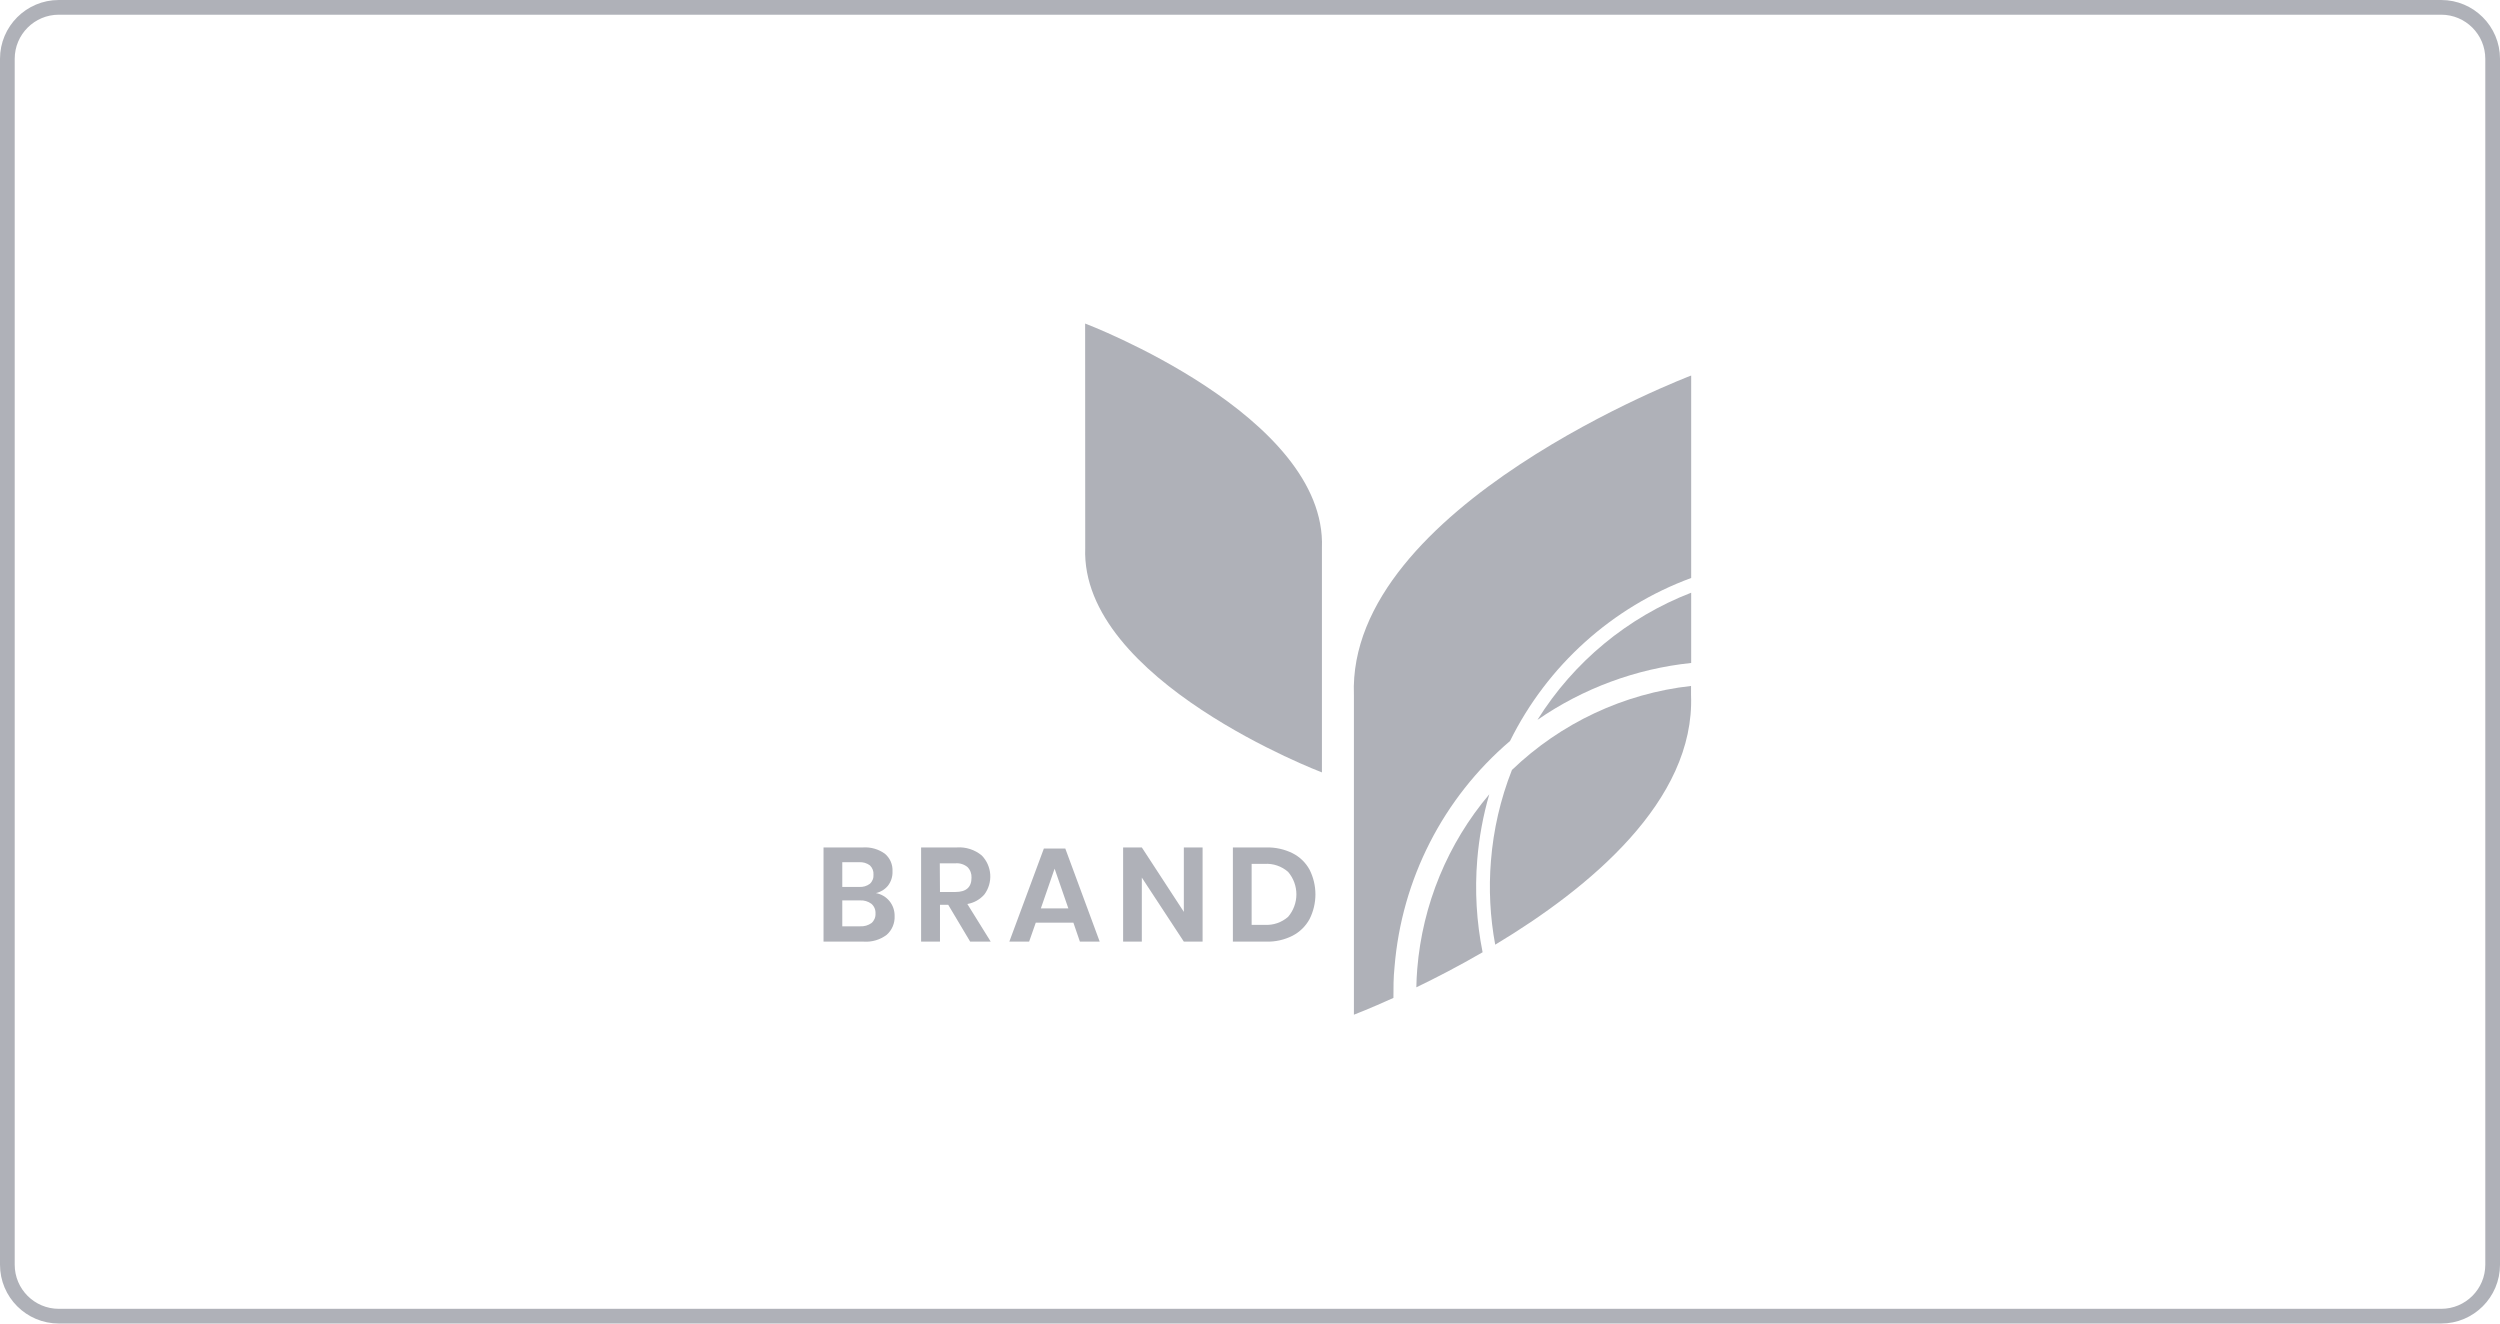
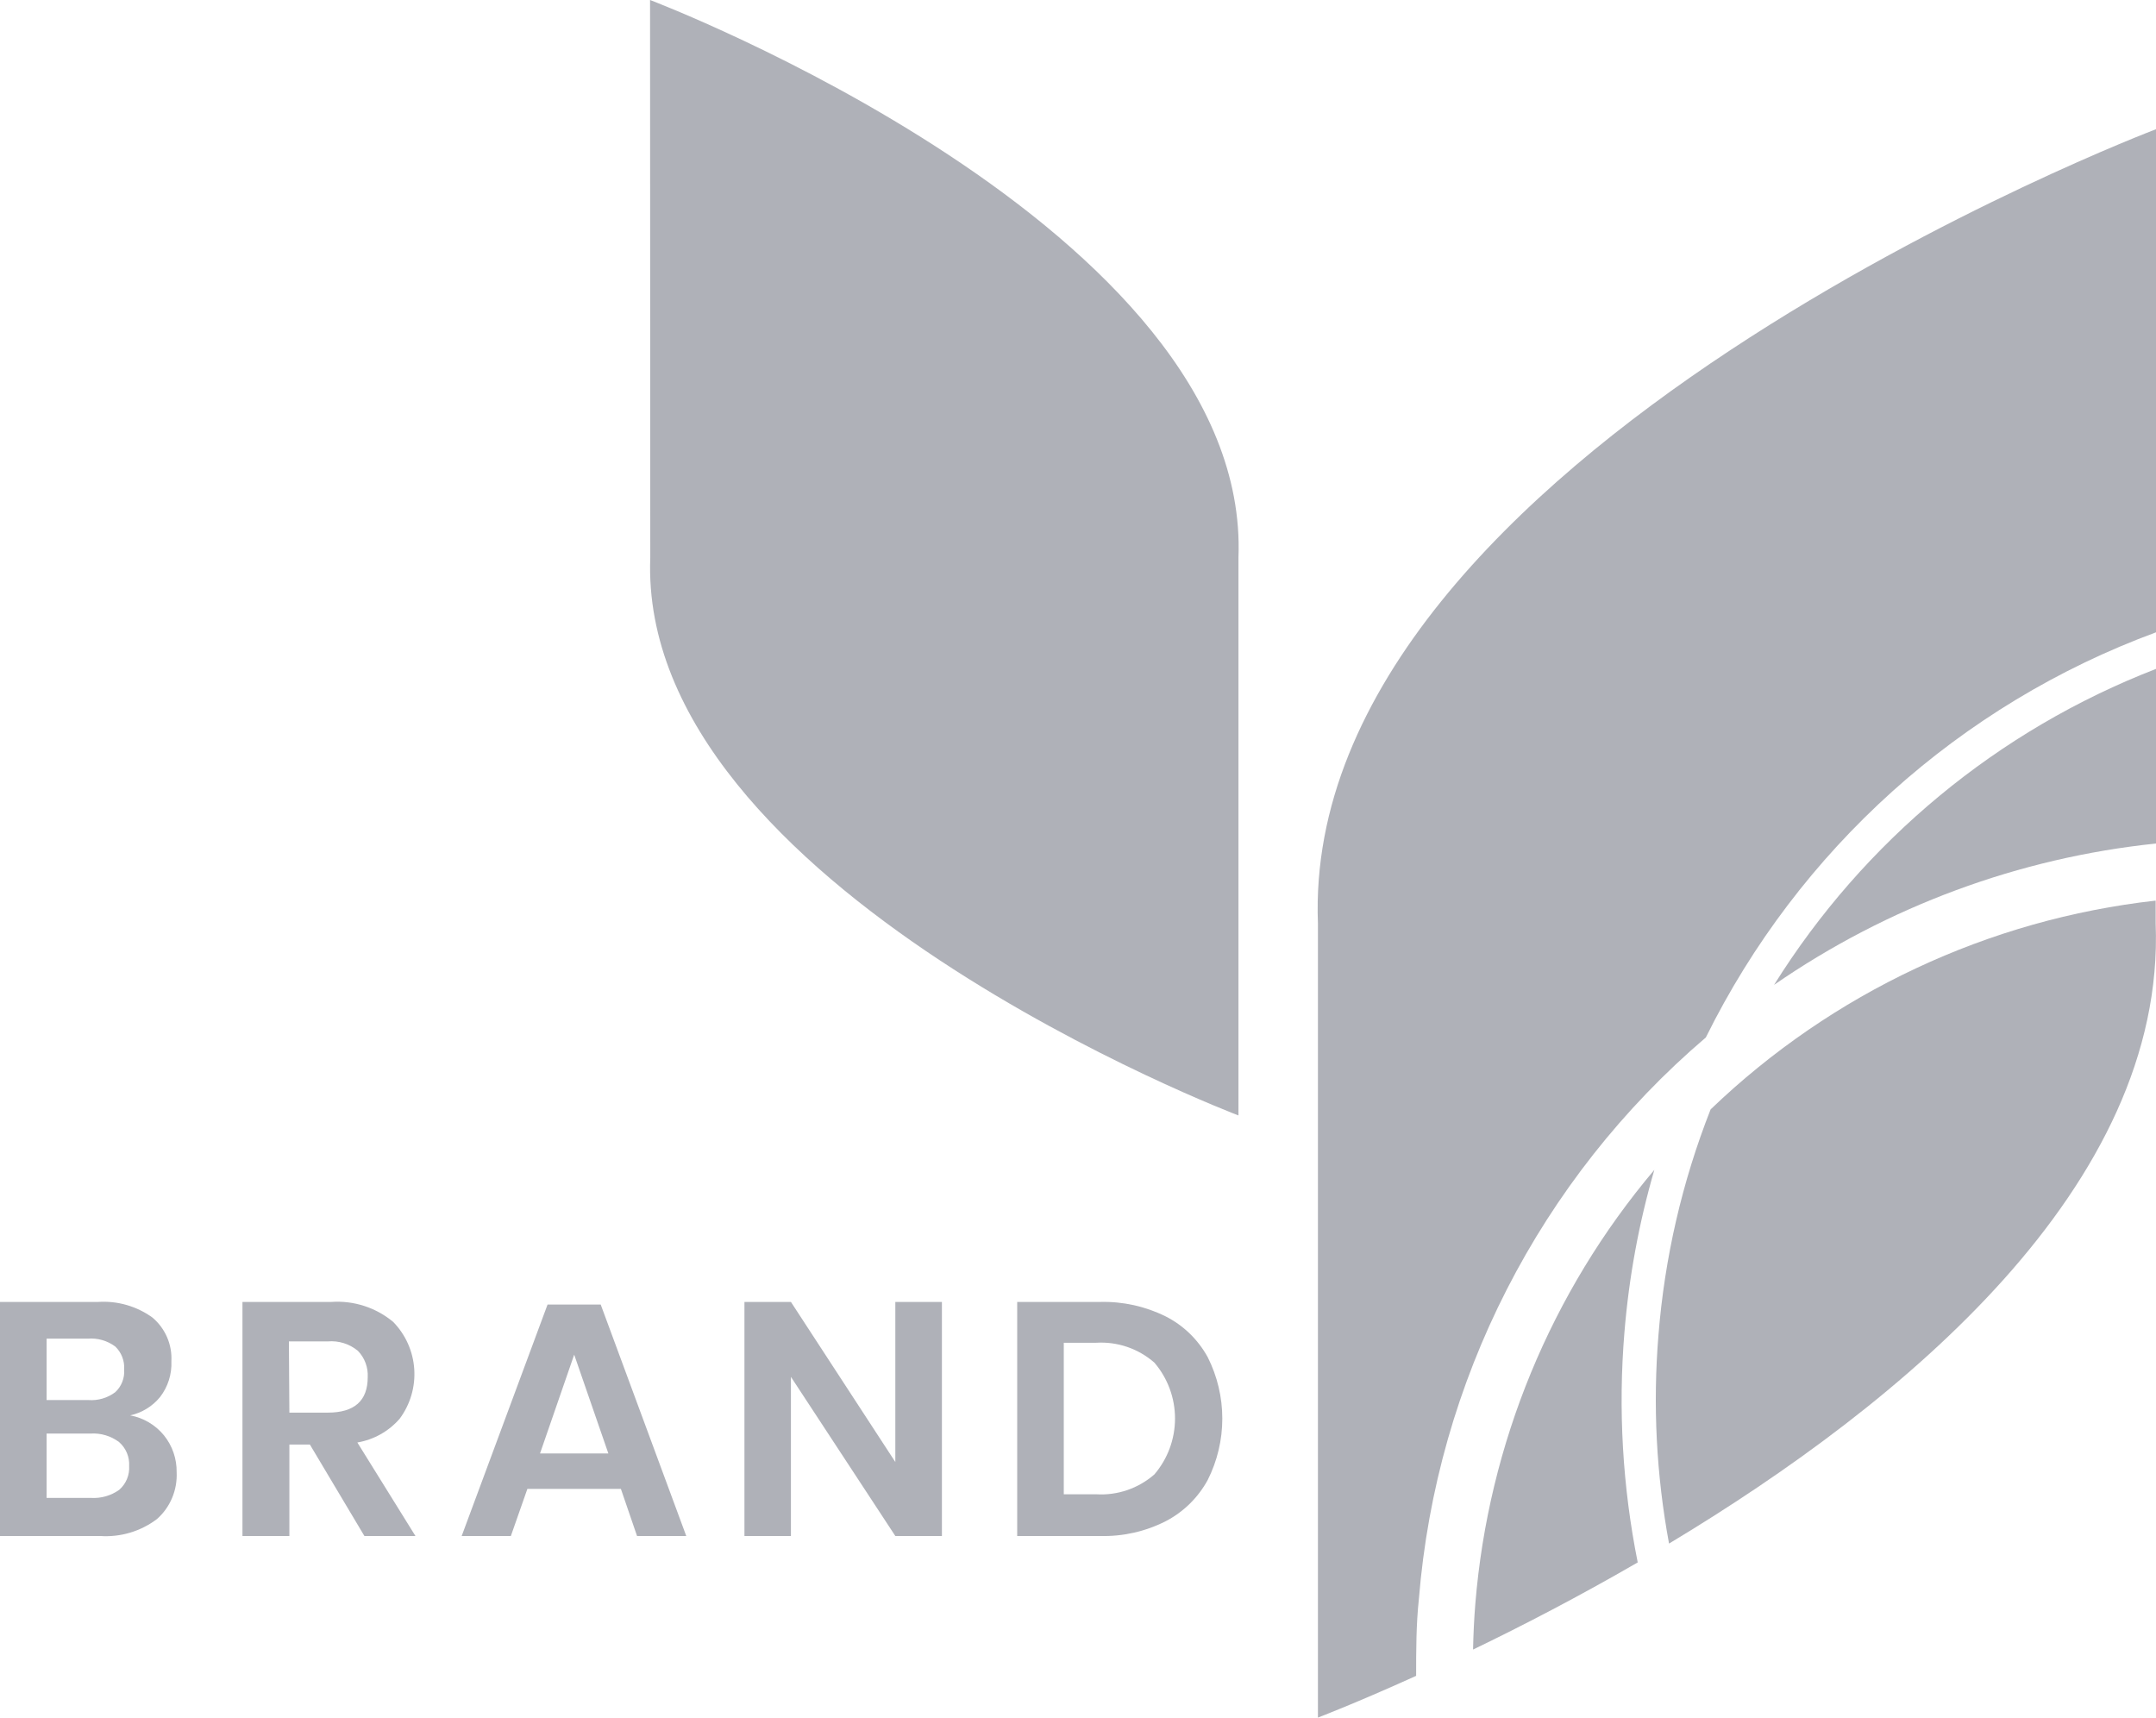
- <svg xmlns="http://www.w3.org/2000/svg" width="170" height="90" viewBox="0 0 170 90" fill="none">
-   <rect x="0.5" y="0.5" width="169" height="89" rx="3.5" stroke="#AFB1B8" />
-   <path d="M60.488 61.278C60.718 61.563 60.84 61.921 60.834 62.288C60.845 62.528 60.803 62.767 60.71 62.988C60.618 63.209 60.477 63.406 60.297 63.565C59.851 63.904 59.298 64.069 58.739 64.031H56V57.626H58.683C59.213 57.591 59.738 57.741 60.17 58.052C60.343 58.197 60.48 58.381 60.571 58.589C60.661 58.797 60.702 59.023 60.69 59.25C60.706 59.603 60.595 59.951 60.379 60.23C60.17 60.484 59.883 60.66 59.562 60.73C59.925 60.797 60.254 60.991 60.488 61.278ZM57.275 60.311H58.422C58.682 60.33 58.941 60.255 59.151 60.098C59.237 60.02 59.304 59.922 59.346 59.814C59.389 59.706 59.406 59.589 59.397 59.472C59.405 59.356 59.387 59.24 59.345 59.132C59.303 59.024 59.238 58.926 59.154 58.846C58.938 58.685 58.671 58.609 58.403 58.631H57.275V60.311ZM59.263 62.767C59.355 62.687 59.427 62.586 59.474 62.474C59.521 62.361 59.542 62.238 59.534 62.116C59.541 61.993 59.52 61.869 59.472 61.755C59.423 61.641 59.35 61.54 59.257 61.459C59.032 61.292 58.756 61.21 58.478 61.228H57.275V62.989H58.493C58.767 63.005 59.039 62.927 59.263 62.767Z" fill="#AFB1B8" />
-   <path d="M65.972 64.031L64.48 61.528H63.919V64.031H62.635V57.626H65.066C65.678 57.583 66.284 57.778 66.758 58.171C67.098 58.518 67.302 58.976 67.336 59.462C67.369 59.948 67.228 60.43 66.939 60.821C66.639 61.166 66.229 61.396 65.779 61.472L67.369 64.031H65.972ZM63.919 60.655H64.969C65.698 60.655 66.063 60.332 66.063 59.685C66.07 59.553 66.05 59.421 66.004 59.297C65.958 59.173 65.887 59.06 65.795 58.965C65.564 58.773 65.268 58.68 64.969 58.706H63.906L63.919 60.655Z" fill="#AFB1B8" />
-   <path d="M72.991 62.742H70.432L69.98 64.031H68.634L70.984 57.698H72.439L74.78 64.031H73.433L72.991 62.742ZM72.648 61.772L71.713 59.069L70.778 61.772H72.648Z" fill="#AFB1B8" />
-   <path d="M81.776 64.031H80.501L77.644 59.676V64.031H76.372V57.626H77.644L80.501 62.007V57.626H81.776V64.031Z" fill="#AFB1B8" />
-   <path d="M89.05 62.498C88.786 62.982 88.385 63.375 87.897 63.628C87.342 63.909 86.726 64.048 86.105 64.031H83.836V57.626H86.105C86.725 57.61 87.34 57.745 87.897 58.021C88.385 58.267 88.787 58.657 89.05 59.138C89.312 59.658 89.449 60.234 89.449 60.818C89.449 61.402 89.312 61.977 89.05 62.498ZM87.591 62.345C87.955 61.919 88.155 61.377 88.155 60.816C88.155 60.255 87.955 59.713 87.591 59.288C87.151 58.902 86.578 58.707 85.996 58.743H85.111V62.889H85.996C86.578 62.926 87.151 62.73 87.591 62.345Z" fill="#AFB1B8" />
-   <path d="M73.789 22C73.789 22 90.24 28.236 89.891 37.26V52.523C89.891 52.523 73.452 46.284 73.795 37.26L73.789 22Z" fill="#AFB1B8" />
-   <path d="M104.548 48.95C107.655 46.803 111.249 45.473 115 45.082V40.304C110.677 41.977 107.01 45.01 104.548 48.95Z" fill="#AFB1B8" />
-   <path d="M102.681 50.389C105.224 45.248 109.633 41.28 115 39.303V25.536C115 25.536 91.571 34.419 92.066 47.269V69C92.066 69 93.11 68.603 94.753 67.858C94.753 67.163 94.753 66.462 94.828 65.758C95.312 59.792 98.137 54.264 102.681 50.389Z" fill="#AFB1B8" />
-   <path d="M100.453 58.462C100.576 56.955 100.85 55.464 101.272 54.012C98.443 57.359 96.73 61.512 96.373 65.887C96.339 66.3 96.32 66.713 96.311 67.138C97.641 66.497 99.19 65.696 100.817 64.754C100.402 62.684 100.279 60.566 100.453 58.462Z" fill="#AFB1B8" />
-   <path d="M101.384 58.54C101.228 60.444 101.326 62.36 101.674 64.238C108.075 60.392 115.268 54.45 114.991 47.269V46.644C110.417 47.157 106.138 49.165 102.812 52.357C102.033 54.335 101.552 56.419 101.384 58.54Z" fill="#AFB1B8" />
+ <svg xmlns="http://www.w3.org/2000/svg" width="59" height="47" viewBox="0 0 59 47" fill="none">
+   <path d="M4.488 39.278C4.718 39.563 4.84 39.921 4.834 40.288C4.845 40.528 4.803 40.767 4.71 40.988C4.618 41.209 4.477 41.406 4.298 41.565C3.851 41.904 3.298 42.069 2.739 42.031H0V35.626H2.683C3.213 35.591 3.738 35.741 4.17 36.052C4.343 36.197 4.48 36.381 4.571 36.589C4.661 36.797 4.702 37.023 4.69 37.25C4.706 37.603 4.595 37.951 4.379 38.23C4.17 38.484 3.883 38.66 3.562 38.73C3.925 38.797 4.254 38.991 4.488 39.278ZM1.275 38.311H2.421C2.682 38.33 2.941 38.255 3.151 38.098C3.237 38.02 3.304 37.922 3.346 37.814C3.389 37.706 3.406 37.589 3.397 37.472C3.405 37.356 3.387 37.24 3.345 37.132C3.303 37.024 3.238 36.926 3.154 36.846C2.938 36.685 2.671 36.609 2.403 36.631H1.275V38.311ZM3.263 40.767C3.355 40.687 3.427 40.586 3.474 40.474C3.521 40.361 3.542 40.238 3.534 40.116C3.541 39.993 3.52 39.869 3.472 39.755C3.423 39.641 3.35 39.54 3.257 39.459C3.032 39.292 2.756 39.21 2.478 39.228H1.275V40.989H2.493C2.767 41.005 3.039 40.927 3.263 40.767Z" fill="#AFB1B8" />
+   <path d="M9.972 42.031L8.48 39.528H7.919V42.031H6.635V35.626H9.066C9.678 35.583 10.284 35.778 10.758 36.171C11.098 36.518 11.303 36.976 11.336 37.462C11.369 37.948 11.228 38.43 10.938 38.821C10.639 39.166 10.229 39.396 9.779 39.472L11.369 42.031H9.972ZM7.919 38.655H8.969C9.698 38.655 10.063 38.332 10.063 37.685C10.07 37.553 10.05 37.421 10.004 37.297C9.958 37.173 9.887 37.06 9.795 36.965C9.564 36.773 9.268 36.68 8.969 36.706H7.906L7.919 38.655Z" fill="#AFB1B8" />
+   <path d="M16.991 40.742H14.432L13.98 42.031H12.634L14.984 35.698H16.439L18.78 42.031H17.433L16.991 40.742ZM16.648 39.772L15.713 37.069L14.778 39.772H16.648Z" fill="#AFB1B8" />
+   <path d="M25.776 42.031H24.501L21.644 37.676V42.031H20.372V35.626H21.644L24.501 40.007V35.626H25.776V42.031Z" fill="#AFB1B8" />
+   <path d="M33.05 40.498C32.786 40.982 32.385 41.375 31.897 41.628C31.342 41.909 30.726 42.048 30.105 42.031H27.836V35.626H30.105C30.725 35.61 31.34 35.745 31.897 36.021C32.385 36.267 32.786 36.657 33.05 37.138C33.312 37.658 33.449 38.234 33.449 38.818C33.449 39.402 33.312 39.977 33.05 40.498ZM31.591 40.345C31.955 39.919 32.155 39.377 32.155 38.816C32.155 38.255 31.955 37.713 31.591 37.288C31.151 36.902 30.578 36.707 29.996 36.743H29.111V40.889H29.996C30.578 40.926 31.151 40.73 31.591 40.345Z" fill="#AFB1B8" />
+   <path d="M17.789 0C17.789 0 34.24 6.236 33.891 15.26V30.523C33.891 30.523 17.452 24.284 17.795 15.26L17.789 0Z" fill="#AFB1B8" />
+   <path d="M48.548 26.95C51.655 24.803 55.248 23.473 59 23.082V18.304C54.677 19.977 51.01 23.01 48.548 26.95Z" fill="#AFB1B8" />
+   <path d="M46.681 28.389C49.224 23.248 53.633 19.28 59 17.303V3.536C59 3.536 35.571 12.419 36.066 25.269V47C36.066 47 37.11 46.602 38.753 45.858C38.753 45.163 38.753 44.462 38.828 43.758C39.312 37.792 42.137 32.264 46.681 28.389Z" fill="#AFB1B8" />
+   <path d="M44.453 36.462C44.576 34.955 44.85 33.464 45.272 32.012C42.443 35.359 40.73 39.512 40.373 43.887C40.339 44.3 40.32 44.713 40.311 45.138C41.642 44.497 43.19 43.696 44.817 42.754C44.402 40.684 44.279 38.566 44.453 36.462Z" fill="#AFB1B8" />
+   <path d="M45.384 36.54C45.228 38.444 45.326 40.36 45.674 42.238C52.075 38.392 59.268 32.45 58.991 25.269V24.644C54.417 25.157 50.138 27.165 46.812 30.357C46.033 32.335 45.552 34.419 45.384 36.54Z" fill="#AFB1B8" />
</svg>
